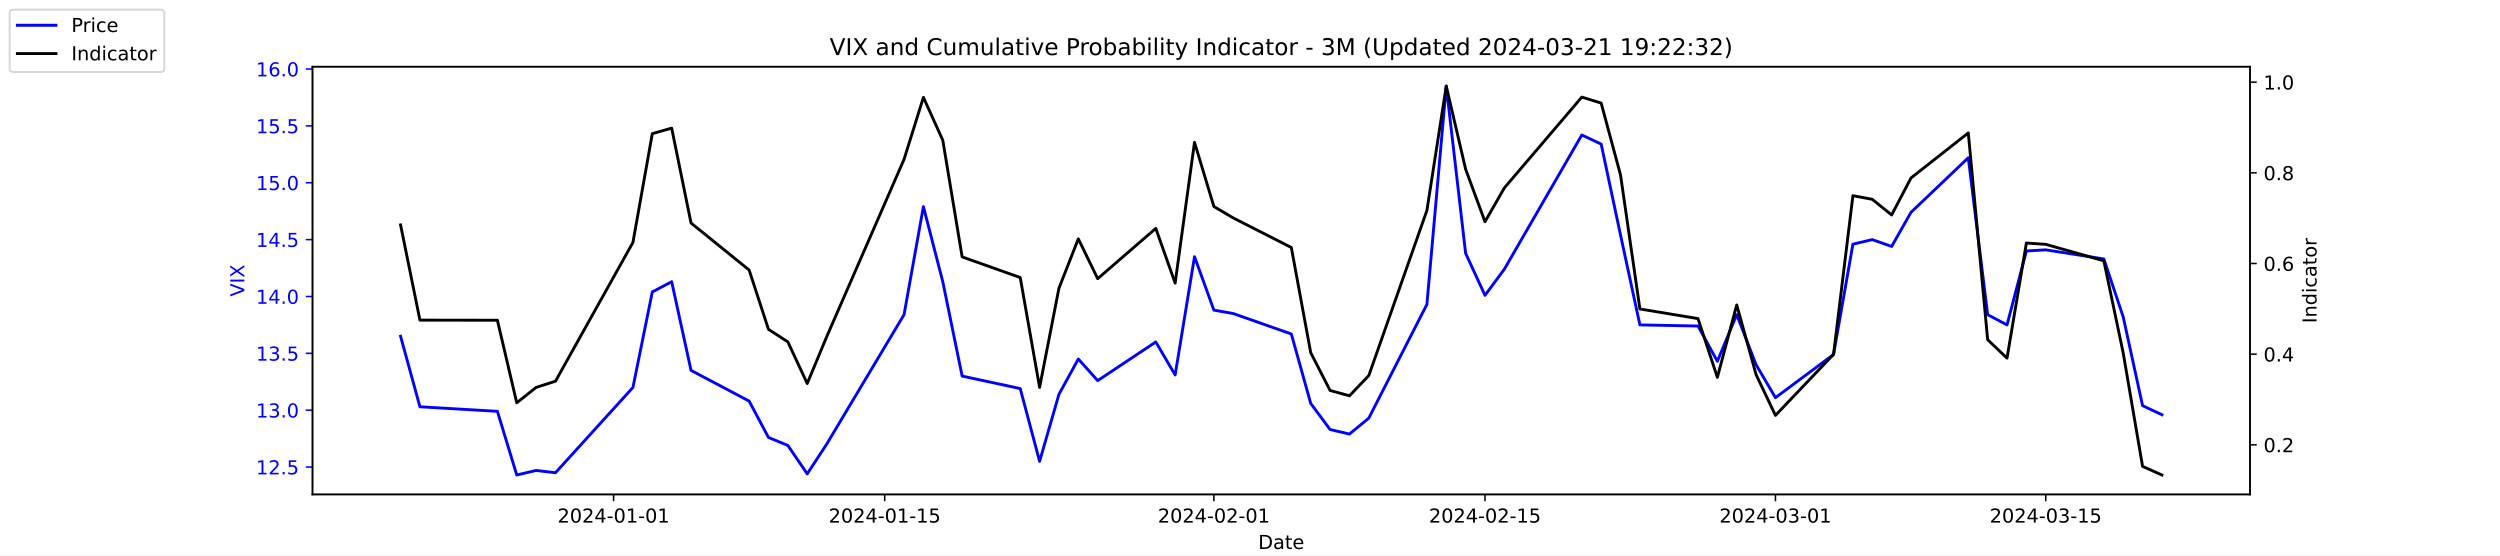
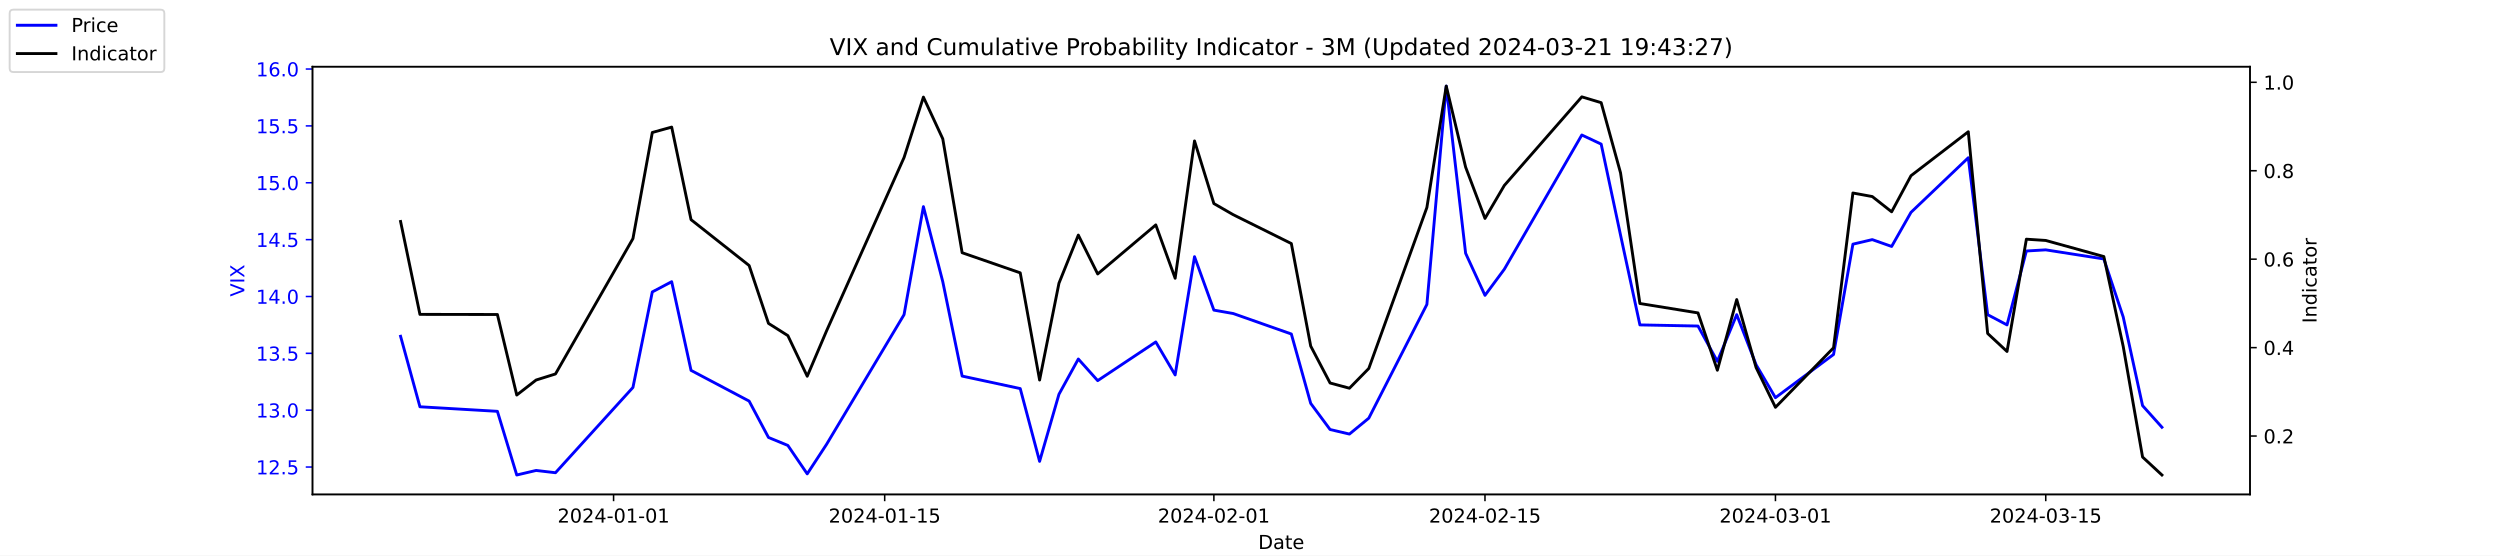
<svg xmlns="http://www.w3.org/2000/svg" xmlns:xlink="http://www.w3.org/1999/xlink" width="1296pt" height="288pt" viewBox="0 0 1296 288" version="1.1">
  <defs>
    <style type="text/css">*{stroke-linejoin: round; stroke-linecap: butt}</style>
  </defs>
  <g id="figure_1">
    <g id="patch_1">
      <path d="M 0 288  L 1296 288  L 1296 0  L 0 0  z " style="fill: #ffffff" />
    </g>
    <g id="axes_1">
      <g id="patch_2">
        <path d="M 162 256.32  L 1166.4 256.32  L 1166.4 34.56  L 162 34.56  z " style="fill: #ffffff" />
      </g>
      <g id="matplotlib.axis_1">
        <g id="xtick_1">
          <g id="line2d_1">
            <defs>
-               <path id="mfdd36ccf3c" d="M 0 0  L 0 3.5  " style="stroke: #000000; stroke-width: 0.8" />
+               <path id="m538fb8d4f9" d="M 0 0  L 0 3.5  " style="stroke: #000000; stroke-width: 0.8" />
            </defs>
            <g>
-               <use xlink:href="#mfdd36ccf3c" x="318.079" y="256.32" style="stroke: #000000; stroke-width: 0.8" />
+               <use xlink:href="#m538fb8d4f9" x="318.079" y="256.32" style="stroke: #000000; stroke-width: 0.8" />
            </g>
          </g>
          <g id="text_1">
            <g transform="translate(289.0209 270.9184) scale(0.1 -0.1)">
              <defs>
                <path id="DejaVuSans-32" d="M 1228 531  L 3431 531  L 3431 0  L 469 0  L 469 531  Q 828 903 1448 1529  Q 2069 2156 2228 2338  Q 2531 2678 2651 2914  Q 2772 3150 2772 3378  Q 2772 3750 2511 3984  Q 2250 4219 1831 4219  Q 1534 4219 1204 4116  Q 875 4013 500 3803  L 500 4441  Q 881 4594 1212 4672  Q 1544 4750 1819 4750  Q 2544 4750 2975 4387  Q 3406 4025 3406 3419  Q 3406 3131 3298 2873  Q 3191 2616 2906 2266  Q 2828 2175 2409 1742  Q 1991 1309 1228 531  z " transform="scale(0.015625)" />
                <path id="DejaVuSans-30" d="M 2034 4250  Q 1547 4250 1301 3770  Q 1056 3291 1056 2328  Q 1056 1369 1301 889  Q 1547 409 2034 409  Q 2525 409 2770 889  Q 3016 1369 3016 2328  Q 3016 3291 2770 3770  Q 2525 4250 2034 4250  z M 2034 4750  Q 2819 4750 3233 4129  Q 3647 3509 3647 2328  Q 3647 1150 3233 529  Q 2819 -91 2034 -91  Q 1250 -91 836 529  Q 422 1150 422 2328  Q 422 3509 836 4129  Q 1250 4750 2034 4750  z " transform="scale(0.015625)" />
                <path id="DejaVuSans-34" d="M 2419 4116  L 825 1625  L 2419 1625  L 2419 4116  z M 2253 4666  L 3047 4666  L 3047 1625  L 3713 1625  L 3713 1100  L 3047 1100  L 3047 0  L 2419 0  L 2419 1100  L 313 1100  L 313 1709  L 2253 4666  z " transform="scale(0.015625)" />
                <path id="DejaVuSans-2d" d="M 313 2009  L 1997 2009  L 1997 1497  L 313 1497  L 313 2009  z " transform="scale(0.015625)" />
                <path id="DejaVuSans-31" d="M 794 531  L 1825 531  L 1825 4091  L 703 3866  L 703 4441  L 1819 4666  L 2450 4666  L 2450 531  L 3481 531  L 3481 0  L 794 0  L 794 531  z " transform="scale(0.015625)" />
              </defs>
              <use xlink:href="#DejaVuSans-32" />
              <use xlink:href="#DejaVuSans-30" x="63.623" />
              <use xlink:href="#DejaVuSans-32" x="127.246" />
              <use xlink:href="#DejaVuSans-34" x="190.869" />
              <use xlink:href="#DejaVuSans-2d" x="254.492" />
              <use xlink:href="#DejaVuSans-30" x="290.576" />
              <use xlink:href="#DejaVuSans-31" x="354.199" />
              <use xlink:href="#DejaVuSans-2d" x="417.822" />
              <use xlink:href="#DejaVuSans-30" x="453.906" />
              <use xlink:href="#DejaVuSans-31" x="517.529" />
            </g>
          </g>
        </g>
        <g id="xtick_2">
          <g id="line2d_2">
            <g>
-               <use xlink:href="#mfdd36ccf3c" x="458.619" y="256.32" style="stroke: #000000; stroke-width: 0.8" />
+               <use xlink:href="#m538fb8d4f9" x="458.619" y="256.32" style="stroke: #000000; stroke-width: 0.8" />
            </g>
          </g>
          <g id="text_2">
            <g transform="translate(429.5608 270.9184) scale(0.1 -0.1)">
              <defs>
                <path id="DejaVuSans-35" d="M 691 4666  L 3169 4666  L 3169 4134  L 1269 4134  L 1269 2991  Q 1406 3038 1543 3061  Q 1681 3084 1819 3084  Q 2600 3084 3056 2656  Q 3513 2228 3513 1497  Q 3513 744 3044 326  Q 2575 -91 1722 -91  Q 1428 -91 1123 -41  Q 819 9 494 109  L 494 744  Q 775 591 1075 516  Q 1375 441 1709 441  Q 2250 441 2565 725  Q 2881 1009 2881 1497  Q 2881 1984 2565 2268  Q 2250 2553 1709 2553  Q 1456 2553 1204 2497  Q 953 2441 691 2322  L 691 4666  z " transform="scale(0.015625)" />
              </defs>
              <use xlink:href="#DejaVuSans-32" />
              <use xlink:href="#DejaVuSans-30" x="63.623" />
              <use xlink:href="#DejaVuSans-32" x="127.246" />
              <use xlink:href="#DejaVuSans-34" x="190.869" />
              <use xlink:href="#DejaVuSans-2d" x="254.492" />
              <use xlink:href="#DejaVuSans-30" x="290.576" />
              <use xlink:href="#DejaVuSans-31" x="354.199" />
              <use xlink:href="#DejaVuSans-2d" x="417.822" />
              <use xlink:href="#DejaVuSans-31" x="453.906" />
              <use xlink:href="#DejaVuSans-35" x="517.529" />
            </g>
          </g>
        </g>
        <g id="xtick_3">
          <g id="line2d_3">
            <g>
-               <use xlink:href="#mfdd36ccf3c" x="629.274" y="256.32" style="stroke: #000000; stroke-width: 0.8" />
+               <use xlink:href="#m538fb8d4f9" x="629.274" y="256.32" style="stroke: #000000; stroke-width: 0.8" />
            </g>
          </g>
          <g id="text_3">
            <g transform="translate(600.2164 270.9184) scale(0.1 -0.1)">
              <use xlink:href="#DejaVuSans-32" />
              <use xlink:href="#DejaVuSans-30" x="63.623" />
              <use xlink:href="#DejaVuSans-32" x="127.246" />
              <use xlink:href="#DejaVuSans-34" x="190.869" />
              <use xlink:href="#DejaVuSans-2d" x="254.492" />
              <use xlink:href="#DejaVuSans-30" x="290.576" />
              <use xlink:href="#DejaVuSans-32" x="354.199" />
              <use xlink:href="#DejaVuSans-2d" x="417.822" />
              <use xlink:href="#DejaVuSans-30" x="453.906" />
              <use xlink:href="#DejaVuSans-31" x="517.529" />
            </g>
          </g>
        </g>
        <g id="xtick_4">
          <g id="line2d_4">
            <g>
-               <use xlink:href="#mfdd36ccf3c" x="769.814" y="256.32" style="stroke: #000000; stroke-width: 0.8" />
+               <use xlink:href="#m538fb8d4f9" x="769.814" y="256.32" style="stroke: #000000; stroke-width: 0.8" />
            </g>
          </g>
          <g id="text_4">
            <g transform="translate(740.7562 270.9184) scale(0.1 -0.1)">
              <use xlink:href="#DejaVuSans-32" />
              <use xlink:href="#DejaVuSans-30" x="63.623" />
              <use xlink:href="#DejaVuSans-32" x="127.246" />
              <use xlink:href="#DejaVuSans-34" x="190.869" />
              <use xlink:href="#DejaVuSans-2d" x="254.492" />
              <use xlink:href="#DejaVuSans-30" x="290.576" />
              <use xlink:href="#DejaVuSans-32" x="354.199" />
              <use xlink:href="#DejaVuSans-2d" x="417.822" />
              <use xlink:href="#DejaVuSans-31" x="453.906" />
              <use xlink:href="#DejaVuSans-35" x="517.529" />
            </g>
          </g>
        </g>
        <g id="xtick_5">
          <g id="line2d_5">
            <g>
-               <use xlink:href="#mfdd36ccf3c" x="920.392" y="256.32" style="stroke: #000000; stroke-width: 0.8" />
+               <use xlink:href="#m538fb8d4f9" x="920.392" y="256.32" style="stroke: #000000; stroke-width: 0.8" />
            </g>
          </g>
          <g id="text_5">
            <g transform="translate(891.3347 270.9184) scale(0.1 -0.1)">
              <defs>
                <path id="DejaVuSans-33" d="M 2597 2516  Q 3050 2419 3304 2112  Q 3559 1806 3559 1356  Q 3559 666 3084 287  Q 2609 -91 1734 -91  Q 1441 -91 1130 -33  Q 819 25 488 141  L 488 750  Q 750 597 1062 519  Q 1375 441 1716 441  Q 2309 441 2620 675  Q 2931 909 2931 1356  Q 2931 1769 2642 2001  Q 2353 2234 1838 2234  L 1294 2234  L 1294 2753  L 1863 2753  Q 2328 2753 2575 2939  Q 2822 3125 2822 3475  Q 2822 3834 2567 4026  Q 2313 4219 1838 4219  Q 1578 4219 1281 4162  Q 984 4106 628 3988  L 628 4550  Q 988 4650 1302 4700  Q 1616 4750 1894 4750  Q 2613 4750 3031 4423  Q 3450 4097 3450 3541  Q 3450 3153 3228 2886  Q 3006 2619 2597 2516  z " transform="scale(0.015625)" />
              </defs>
              <use xlink:href="#DejaVuSans-32" />
              <use xlink:href="#DejaVuSans-30" x="63.623" />
              <use xlink:href="#DejaVuSans-32" x="127.246" />
              <use xlink:href="#DejaVuSans-34" x="190.869" />
              <use xlink:href="#DejaVuSans-2d" x="254.492" />
              <use xlink:href="#DejaVuSans-30" x="290.576" />
              <use xlink:href="#DejaVuSans-33" x="354.199" />
              <use xlink:href="#DejaVuSans-2d" x="417.822" />
              <use xlink:href="#DejaVuSans-30" x="453.906" />
              <use xlink:href="#DejaVuSans-31" x="517.529" />
            </g>
          </g>
        </g>
        <g id="xtick_6">
          <g id="line2d_6">
            <g>
-               <use xlink:href="#mfdd36ccf3c" x="1060.514" y="256.32" style="stroke: #000000; stroke-width: 0.8" />
+               <use xlink:href="#m538fb8d4f9" x="1060.514" y="256.32" style="stroke: #000000; stroke-width: 0.8" />
            </g>
          </g>
          <g id="text_6">
            <g transform="translate(1031.456 270.9184) scale(0.1 -0.1)">
              <use xlink:href="#DejaVuSans-32" />
              <use xlink:href="#DejaVuSans-30" x="63.623" />
              <use xlink:href="#DejaVuSans-32" x="127.246" />
              <use xlink:href="#DejaVuSans-34" x="190.869" />
              <use xlink:href="#DejaVuSans-2d" x="254.492" />
              <use xlink:href="#DejaVuSans-30" x="290.576" />
              <use xlink:href="#DejaVuSans-33" x="354.199" />
              <use xlink:href="#DejaVuSans-2d" x="417.822" />
              <use xlink:href="#DejaVuSans-31" x="453.906" />
              <use xlink:href="#DejaVuSans-35" x="517.529" />
            </g>
          </g>
        </g>
        <g id="text_7">
          <g transform="translate(652.2492 284.5966) scale(0.1 -0.1)">
            <defs>
              <path id="DejaVuSans-44" d="M 1259 4147  L 1259 519  L 2022 519  Q 2988 519 3436 956  Q 3884 1394 3884 2338  Q 3884 3275 3436 3711  Q 2988 4147 2022 4147  L 1259 4147  z M 628 4666  L 1925 4666  Q 3281 4666 3915 4102  Q 4550 3538 4550 2338  Q 4550 1131 3912 565  Q 3275 0 1925 0  L 628 0  L 628 4666  z " transform="scale(0.015625)" />
              <path id="DejaVuSans-61" d="M 2194 1759  Q 1497 1759 1228 1600  Q 959 1441 959 1056  Q 959 750 1161 570  Q 1363 391 1709 391  Q 2188 391 2477 730  Q 2766 1069 2766 1631  L 2766 1759  L 2194 1759  z M 3341 1997  L 3341 0  L 2766 0  L 2766 531  Q 2569 213 2275 61  Q 1981 -91 1556 -91  Q 1019 -91 701 211  Q 384 513 384 1019  Q 384 1609 779 1909  Q 1175 2209 1959 2209  L 2766 2209  L 2766 2266  Q 2766 2663 2505 2880  Q 2244 3097 1772 3097  Q 1472 3097 1187 3025  Q 903 2953 641 2809  L 641 3341  Q 956 3463 1253 3523  Q 1550 3584 1831 3584  Q 2591 3584 2966 3190  Q 3341 2797 3341 1997  z " transform="scale(0.015625)" />
              <path id="DejaVuSans-74" d="M 1172 4494  L 1172 3500  L 2356 3500  L 2356 3053  L 1172 3053  L 1172 1153  Q 1172 725 1289 603  Q 1406 481 1766 481  L 2356 481  L 2356 0  L 1766 0  Q 1100 0 847 248  Q 594 497 594 1153  L 594 3053  L 172 3053  L 172 3500  L 594 3500  L 594 4494  L 1172 4494  z " transform="scale(0.015625)" />
              <path id="DejaVuSans-65" d="M 3597 1894  L 3597 1613  L 953 1613  Q 991 1019 1311 708  Q 1631 397 2203 397  Q 2534 397 2845 478  Q 3156 559 3463 722  L 3463 178  Q 3153 47 2828 -22  Q 2503 -91 2169 -91  Q 1331 -91 842 396  Q 353 884 353 1716  Q 353 2575 817 3079  Q 1281 3584 2069 3584  Q 2775 3584 3186 3129  Q 3597 2675 3597 1894  z M 3022 2063  Q 3016 2534 2758 2815  Q 2500 3097 2075 3097  Q 1594 3097 1305 2825  Q 1016 2553 972 2059  L 3022 2063  z " transform="scale(0.015625)" />
            </defs>
            <use xlink:href="#DejaVuSans-44" />
            <use xlink:href="#DejaVuSans-61" x="77.002" />
            <use xlink:href="#DejaVuSans-74" x="138.281" />
            <use xlink:href="#DejaVuSans-65" x="177.49" />
          </g>
        </g>
      </g>
      <g id="matplotlib.axis_2">
        <g id="ytick_1">
          <g id="line2d_7">
            <defs>
-               <path id="md6a8ee369c" d="M 0 0  L -3.5 0  " style="stroke: #0000ff; stroke-width: 0.8" />
+               <path id="mf6752bc1da" d="M 0 0  L -3.5 0  " style="stroke: #0000ff; stroke-width: 0.8" />
            </defs>
            <g>
-               <use xlink:href="#md6a8ee369c" x="162" y="242.114" style="fill: #0000ff; stroke: #0000ff; stroke-width: 0.8" />
+               <use xlink:href="#mf6752bc1da" x="162" y="242.114" style="fill: #0000ff; stroke: #0000ff; stroke-width: 0.8" />
            </g>
          </g>
          <g id="text_8">
            <g style="fill: #0000ff" transform="translate(132.7344 245.9129) scale(0.1 -0.1)">
              <defs>
                <path id="DejaVuSans-2e" d="M 684 794  L 1344 794  L 1344 0  L 684 0  L 684 794  z " transform="scale(0.015625)" />
              </defs>
              <use xlink:href="#DejaVuSans-31" />
              <use xlink:href="#DejaVuSans-32" x="63.623" />
              <use xlink:href="#DejaVuSans-2e" x="127.246" />
              <use xlink:href="#DejaVuSans-35" x="159.033" />
            </g>
          </g>
        </g>
        <g id="ytick_2">
          <g id="line2d_8">
            <g>
-               <use xlink:href="#md6a8ee369c" x="162" y="212.64" style="fill: #0000ff; stroke: #0000ff; stroke-width: 0.8" />
+               <use xlink:href="#mf6752bc1da" x="162" y="212.64" style="fill: #0000ff; stroke: #0000ff; stroke-width: 0.8" />
            </g>
          </g>
          <g id="text_9">
            <g style="fill: #0000ff" transform="translate(132.7344 216.4392) scale(0.1 -0.1)">
              <use xlink:href="#DejaVuSans-31" />
              <use xlink:href="#DejaVuSans-33" x="63.623" />
              <use xlink:href="#DejaVuSans-2e" x="127.246" />
              <use xlink:href="#DejaVuSans-30" x="159.033" />
            </g>
          </g>
        </g>
        <g id="ytick_3">
          <g id="line2d_9">
            <g>
-               <use xlink:href="#md6a8ee369c" x="162" y="183.166" style="fill: #0000ff; stroke: #0000ff; stroke-width: 0.8" />
+               <use xlink:href="#mf6752bc1da" x="162" y="183.166" style="fill: #0000ff; stroke: #0000ff; stroke-width: 0.8" />
            </g>
          </g>
          <g id="text_10">
            <g style="fill: #0000ff" transform="translate(132.7344 186.9656) scale(0.1 -0.1)">
              <use xlink:href="#DejaVuSans-31" />
              <use xlink:href="#DejaVuSans-33" x="63.623" />
              <use xlink:href="#DejaVuSans-2e" x="127.246" />
              <use xlink:href="#DejaVuSans-35" x="159.033" />
            </g>
          </g>
        </g>
        <g id="ytick_4">
          <g id="line2d_10">
            <g>
-               <use xlink:href="#md6a8ee369c" x="162" y="153.693" style="fill: #0000ff; stroke: #0000ff; stroke-width: 0.8" />
+               <use xlink:href="#mf6752bc1da" x="162" y="153.693" style="fill: #0000ff; stroke: #0000ff; stroke-width: 0.8" />
            </g>
          </g>
          <g id="text_11">
            <g style="fill: #0000ff" transform="translate(132.7344 157.4919) scale(0.1 -0.1)">
              <use xlink:href="#DejaVuSans-31" />
              <use xlink:href="#DejaVuSans-34" x="63.623" />
              <use xlink:href="#DejaVuSans-2e" x="127.246" />
              <use xlink:href="#DejaVuSans-30" x="159.033" />
            </g>
          </g>
        </g>
        <g id="ytick_5">
          <g id="line2d_11">
            <g>
-               <use xlink:href="#md6a8ee369c" x="162" y="124.219" style="fill: #0000ff; stroke: #0000ff; stroke-width: 0.8" />
+               <use xlink:href="#mf6752bc1da" x="162" y="124.219" style="fill: #0000ff; stroke: #0000ff; stroke-width: 0.8" />
            </g>
          </g>
          <g id="text_12">
            <g style="fill: #0000ff" transform="translate(132.7344 128.0182) scale(0.1 -0.1)">
              <use xlink:href="#DejaVuSans-31" />
              <use xlink:href="#DejaVuSans-34" x="63.623" />
              <use xlink:href="#DejaVuSans-2e" x="127.246" />
              <use xlink:href="#DejaVuSans-35" x="159.033" />
            </g>
          </g>
        </g>
        <g id="ytick_6">
          <g id="line2d_12">
            <g>
-               <use xlink:href="#md6a8ee369c" x="162" y="94.745" style="fill: #0000ff; stroke: #0000ff; stroke-width: 0.8" />
+               <use xlink:href="#mf6752bc1da" x="162" y="94.745" style="fill: #0000ff; stroke: #0000ff; stroke-width: 0.8" />
            </g>
          </g>
          <g id="text_13">
            <g style="fill: #0000ff" transform="translate(132.7344 98.5445) scale(0.1 -0.1)">
              <use xlink:href="#DejaVuSans-31" />
              <use xlink:href="#DejaVuSans-35" x="63.623" />
              <use xlink:href="#DejaVuSans-2e" x="127.246" />
              <use xlink:href="#DejaVuSans-30" x="159.033" />
            </g>
          </g>
        </g>
        <g id="ytick_7">
          <g id="line2d_13">
            <g>
-               <use xlink:href="#md6a8ee369c" x="162" y="65.272" style="fill: #0000ff; stroke: #0000ff; stroke-width: 0.8" />
+               <use xlink:href="#mf6752bc1da" x="162" y="65.272" style="fill: #0000ff; stroke: #0000ff; stroke-width: 0.8" />
            </g>
          </g>
          <g id="text_14">
            <g style="fill: #0000ff" transform="translate(132.7344 69.07082) scale(0.1 -0.1)">
              <use xlink:href="#DejaVuSans-31" />
              <use xlink:href="#DejaVuSans-35" x="63.623" />
              <use xlink:href="#DejaVuSans-2e" x="127.246" />
              <use xlink:href="#DejaVuSans-35" x="159.033" />
            </g>
          </g>
        </g>
        <g id="ytick_8">
          <g id="line2d_14">
            <g>
-               <use xlink:href="#md6a8ee369c" x="162" y="35.798" style="fill: #0000ff; stroke: #0000ff; stroke-width: 0.8" />
+               <use xlink:href="#mf6752bc1da" x="162" y="35.798" style="fill: #0000ff; stroke: #0000ff; stroke-width: 0.8" />
            </g>
          </g>
          <g id="text_15">
            <g style="fill: #0000ff" transform="translate(132.7344 39.59714) scale(0.1 -0.1)">
              <defs>
                <path id="DejaVuSans-36" d="M 2113 2584  Q 1688 2584 1439 2293  Q 1191 2003 1191 1497  Q 1191 994 1439 701  Q 1688 409 2113 409  Q 2538 409 2786 701  Q 3034 994 3034 1497  Q 3034 2003 2786 2293  Q 2538 2584 2113 2584  z M 3366 4563  L 3366 3988  Q 3128 4100 2886 4159  Q 2644 4219 2406 4219  Q 1781 4219 1451 3797  Q 1122 3375 1075 2522  Q 1259 2794 1537 2939  Q 1816 3084 2150 3084  Q 2853 3084 3261 2657  Q 3669 2231 3669 1497  Q 3669 778 3244 343  Q 2819 -91 2113 -91  Q 1303 -91 875 529  Q 447 1150 447 2328  Q 447 3434 972 4092  Q 1497 4750 2381 4750  Q 2619 4750 2861 4703  Q 3103 4656 3366 4563  z " transform="scale(0.015625)" />
              </defs>
              <use xlink:href="#DejaVuSans-31" />
              <use xlink:href="#DejaVuSans-36" x="63.623" />
              <use xlink:href="#DejaVuSans-2e" x="127.246" />
              <use xlink:href="#DejaVuSans-30" x="159.033" />
            </g>
          </g>
        </g>
        <g id="text_16">
          <g style="fill: #0000ff" transform="translate(126.6547 153.7603) rotate(-90) scale(0.1 -0.1)">
            <defs>
              <path id="DejaVuSans-56" d="M 1831 0  L 50 4666  L 709 4666  L 2188 738  L 3669 4666  L 4325 4666  L 2547 0  L 1831 0  z " transform="scale(0.015625)" />
              <path id="DejaVuSans-49" d="M 628 4666  L 1259 4666  L 1259 0  L 628 0  L 628 4666  z " transform="scale(0.015625)" />
              <path id="DejaVuSans-58" d="M 403 4666  L 1081 4666  L 2241 2931  L 3406 4666  L 4084 4666  L 2584 2425  L 4184 0  L 3506 0  L 2194 1984  L 872 0  L 191 0  L 1856 2491  L 403 4666  z " transform="scale(0.015625)" />
            </defs>
            <use xlink:href="#DejaVuSans-56" />
            <use xlink:href="#DejaVuSans-49" x="68.408" />
            <use xlink:href="#DejaVuSans-58" x="97.9" />
          </g>
        </g>
      </g>
      <g id="line2d_15">
-         <path d="M 207.655 174.324  L 217.693 210.872  L 257.847 213.23  L 267.886 246.24  L 277.924 243.882  L 287.963 245.061  L 328.117 200.851  L 338.156 151.335  L 348.194 146.029  L 358.233 192.008  L 388.349 207.924  L 398.387 226.787  L 408.426 230.914  L 418.464 245.651  L 428.503 230.324  L 468.657 163.124  L 478.696 107.124  L 488.734 146.029  L 498.773 194.956  L 528.889 201.44  L 538.927 239.166  L 548.966 204.387  L 559.004 186.114  L 569.043 197.314  L 599.158 177.272  L 609.197 194.366  L 619.236 133.061  L 629.274 160.766  L 639.313 162.535  L 669.428 173.145  L 679.467 209.103  L 689.506 222.661  L 699.544 225.019  L 709.583 216.766  L 739.698 157.819  L 749.737 44.64  L 759.775 131.293  L 769.814 153.103  L 779.853 139.545  L 820.007 69.987  L 830.045 74.703  L 840.084 121.861  L 850.123 168.429  L 880.238 169.019  L 890.277 187.293  L 900.315 163.124  L 910.354 189.061  L 920.392 206.156  L 950.508 183.756  L 960.547 126.577  L 970.585 124.219  L 980.624 127.756  L 990.662 110.072  L 1020.36 81.777  L 1030.398 163.124  L 1040.437 168.429  L 1050.476 130.114  L 1060.514 129.524  L 1090.63 134.24  L 1100.668 164.303  L 1110.707 210.282  L 1120.745 214.998  " clip-path="url(#p8ec48233df)" style="fill: none; stroke: #0000ff; stroke-width: 1.5; stroke-linecap: square" />
+         <path d="M 207.655 174.324  L 217.693 210.872  L 257.847 213.23  L 267.886 246.24  L 277.924 243.882  L 287.963 245.061  L 328.117 200.851  L 338.156 151.335  L 348.194 146.029  L 358.233 192.008  L 388.349 207.924  L 398.387 226.787  L 408.426 230.914  L 418.464 245.651  L 428.503 230.324  L 468.657 163.124  L 478.696 107.124  L 488.734 146.029  L 498.773 194.956  L 528.889 201.44  L 538.927 239.166  L 548.966 204.387  L 559.004 186.114  L 569.043 197.314  L 599.158 177.272  L 609.197 194.366  L 619.236 133.061  L 629.274 160.766  L 639.313 162.535  L 669.428 173.145  L 679.467 209.103  L 689.506 222.661  L 699.544 225.019  L 709.583 216.766  L 739.698 157.819  L 749.737 44.64  L 759.775 131.293  L 769.814 153.103  L 779.853 139.545  L 820.007 69.987  L 830.045 74.703  L 840.084 121.861  L 850.123 168.429  L 880.238 169.019  L 890.277 187.293  L 900.315 163.124  L 910.354 189.061  L 920.392 206.156  L 950.508 183.756  L 960.547 126.577  L 970.585 124.219  L 980.624 127.756  L 990.662 110.072  L 1020.36 81.777  L 1030.398 163.124  L 1040.437 168.429  L 1050.476 130.114  L 1060.514 129.524  L 1090.63 134.24  L 1100.668 164.303  L 1110.707 210.282  L 1120.745 221.482  " clip-path="url(#pdc7bd48244)" style="fill: none; stroke: #0000ff; stroke-width: 1.5; stroke-linecap: square" />
      </g>
      <g id="patch_3">
        <path d="M 162 256.32  L 162 34.56  " style="fill: none; stroke: #000000; stroke-width: 0.8; stroke-linejoin: miter; stroke-linecap: square" />
      </g>
      <g id="patch_4">
        <path d="M 1166.4 256.32  L 1166.4 34.56  " style="fill: none; stroke: #000000; stroke-width: 0.8; stroke-linejoin: miter; stroke-linecap: square" />
      </g>
      <g id="patch_5">
        <path d="M 162 256.32  L 1166.4 256.32  " style="fill: none; stroke: #000000; stroke-width: 0.8; stroke-linejoin: miter; stroke-linecap: square" />
      </g>
      <g id="patch_6">
        <path d="M 162 34.56  L 1166.4 34.56  " style="fill: none; stroke: #000000; stroke-width: 0.8; stroke-linejoin: miter; stroke-linecap: square" />
      </g>
    </g>
    <g id="axes_2">
      <g id="matplotlib.axis_3">
        <g id="ytick_9">
          <g id="line2d_16">
            <defs>
-               <path id="m80d6024bec" d="M 0 0  L 3.5 0  " style="stroke: #000000; stroke-width: 0.8" />
+               <path id="m16881f0ec9" d="M 0 0  L 3.5 0  " style="stroke: #000000; stroke-width: 0.8" />
            </defs>
            <g>
-               <use xlink:href="#m80d6024bec" x="1166.4" y="230.612" style="stroke: #000000; stroke-width: 0.8" />
+               <use xlink:href="#m16881f0ec9" x="1166.4" y="226.05" style="stroke: #000000; stroke-width: 0.8" />
            </g>
          </g>
          <g id="text_17">
-             <g transform="translate(1173.4 234.4112) scale(0.1 -0.1)">
+             <g transform="translate(1173.4 229.8496) scale(0.1 -0.1)">
              <use xlink:href="#DejaVuSans-30" />
              <use xlink:href="#DejaVuSans-2e" x="63.623" />
              <use xlink:href="#DejaVuSans-32" x="95.41" />
            </g>
          </g>
        </g>
        <g id="ytick_10">
          <g id="line2d_17">
            <g>
-               <use xlink:href="#m80d6024bec" x="1166.4" y="183.611" style="stroke: #000000; stroke-width: 0.8" />
+               <use xlink:href="#m16881f0ec9" x="1166.4" y="180.202" style="stroke: #000000; stroke-width: 0.8" />
            </g>
          </g>
          <g id="text_18">
-             <g transform="translate(1173.4 187.41) scale(0.1 -0.1)">
+             <g transform="translate(1173.4 184.0013) scale(0.1 -0.1)">
              <use xlink:href="#DejaVuSans-30" />
              <use xlink:href="#DejaVuSans-2e" x="63.623" />
              <use xlink:href="#DejaVuSans-34" x="95.41" />
            </g>
          </g>
        </g>
        <g id="ytick_11">
          <g id="line2d_18">
            <g>
-               <use xlink:href="#m80d6024bec" x="1166.4" y="136.61" style="stroke: #000000; stroke-width: 0.8" />
+               <use xlink:href="#m16881f0ec9" x="1166.4" y="134.354" style="stroke: #000000; stroke-width: 0.8" />
            </g>
          </g>
          <g id="text_19">
-             <g transform="translate(1173.4 140.4089) scale(0.1 -0.1)">
+             <g transform="translate(1173.4 138.1531) scale(0.1 -0.1)">
              <use xlink:href="#DejaVuSans-30" />
              <use xlink:href="#DejaVuSans-2e" x="63.623" />
              <use xlink:href="#DejaVuSans-36" x="95.41" />
            </g>
          </g>
        </g>
        <g id="ytick_12">
          <g id="line2d_19">
            <g>
-               <use xlink:href="#m80d6024bec" x="1166.4" y="89.609" style="stroke: #000000; stroke-width: 0.8" />
+               <use xlink:href="#m16881f0ec9" x="1166.4" y="88.506" style="stroke: #000000; stroke-width: 0.8" />
            </g>
          </g>
          <g id="text_20">
-             <g transform="translate(1173.4 93.40777) scale(0.1 -0.1)">
+             <g transform="translate(1173.4 92.30477) scale(0.1 -0.1)">
              <defs>
                <path id="DejaVuSans-38" d="M 2034 2216  Q 1584 2216 1326 1975  Q 1069 1734 1069 1313  Q 1069 891 1326 650  Q 1584 409 2034 409  Q 2484 409 2743 651  Q 3003 894 3003 1313  Q 3003 1734 2745 1975  Q 2488 2216 2034 2216  z M 1403 2484  Q 997 2584 770 2862  Q 544 3141 544 3541  Q 544 4100 942 4425  Q 1341 4750 2034 4750  Q 2731 4750 3128 4425  Q 3525 4100 3525 3541  Q 3525 3141 3298 2862  Q 3072 2584 2669 2484  Q 3125 2378 3379 2068  Q 3634 1759 3634 1313  Q 3634 634 3220 271  Q 2806 -91 2034 -91  Q 1263 -91 848 271  Q 434 634 434 1313  Q 434 1759 690 2068  Q 947 2378 1403 2484  z M 1172 3481  Q 1172 3119 1398 2916  Q 1625 2713 2034 2713  Q 2441 2713 2670 2916  Q 2900 3119 2900 3481  Q 2900 3844 2670 4047  Q 2441 4250 2034 4250  Q 1625 4250 1398 4047  Q 1172 3844 1172 3481  z " transform="scale(0.015625)" />
              </defs>
              <use xlink:href="#DejaVuSans-30" />
              <use xlink:href="#DejaVuSans-2e" x="63.623" />
              <use xlink:href="#DejaVuSans-38" x="95.41" />
            </g>
          </g>
        </g>
        <g id="ytick_13">
          <g id="line2d_20">
            <g>
-               <use xlink:href="#m80d6024bec" x="1166.4" y="42.607" style="stroke: #000000; stroke-width: 0.8" />
+               <use xlink:href="#m16881f0ec9" x="1166.4" y="42.657" style="stroke: #000000; stroke-width: 0.8" />
            </g>
          </g>
          <g id="text_21">
-             <g transform="translate(1173.4 46.40664) scale(0.1 -0.1)">
+             <g transform="translate(1173.4 46.45649) scale(0.1 -0.1)">
              <use xlink:href="#DejaVuSans-31" />
              <use xlink:href="#DejaVuSans-2e" x="63.623" />
              <use xlink:href="#DejaVuSans-30" x="95.41" />
            </g>
          </g>
        </g>
        <g id="text_22">
          <g transform="translate(1200.902 167.5353) rotate(-90) scale(0.1 -0.1)">
            <defs>
              <path id="DejaVuSans-6e" d="M 3513 2113  L 3513 0  L 2938 0  L 2938 2094  Q 2938 2591 2744 2837  Q 2550 3084 2163 3084  Q 1697 3084 1428 2787  Q 1159 2491 1159 1978  L 1159 0  L 581 0  L 581 3500  L 1159 3500  L 1159 2956  Q 1366 3272 1645 3428  Q 1925 3584 2291 3584  Q 2894 3584 3203 3211  Q 3513 2838 3513 2113  z " transform="scale(0.015625)" />
              <path id="DejaVuSans-64" d="M 2906 2969  L 2906 4863  L 3481 4863  L 3481 0  L 2906 0  L 2906 525  Q 2725 213 2448 61  Q 2172 -91 1784 -91  Q 1150 -91 751 415  Q 353 922 353 1747  Q 353 2572 751 3078  Q 1150 3584 1784 3584  Q 2172 3584 2448 3432  Q 2725 3281 2906 2969  z M 947 1747  Q 947 1113 1208 752  Q 1469 391 1925 391  Q 2381 391 2643 752  Q 2906 1113 2906 1747  Q 2906 2381 2643 2742  Q 2381 3103 1925 3103  Q 1469 3103 1208 2742  Q 947 2381 947 1747  z " transform="scale(0.015625)" />
              <path id="DejaVuSans-69" d="M 603 3500  L 1178 3500  L 1178 0  L 603 0  L 603 3500  z M 603 4863  L 1178 4863  L 1178 4134  L 603 4134  L 603 4863  z " transform="scale(0.015625)" />
              <path id="DejaVuSans-63" d="M 3122 3366  L 3122 2828  Q 2878 2963 2633 3030  Q 2388 3097 2138 3097  Q 1578 3097 1268 2742  Q 959 2388 959 1747  Q 959 1106 1268 751  Q 1578 397 2138 397  Q 2388 397 2633 464  Q 2878 531 3122 666  L 3122 134  Q 2881 22 2623 -34  Q 2366 -91 2075 -91  Q 1284 -91 818 406  Q 353 903 353 1747  Q 353 2603 823 3093  Q 1294 3584 2113 3584  Q 2378 3584 2631 3529  Q 2884 3475 3122 3366  z " transform="scale(0.015625)" />
              <path id="DejaVuSans-6f" d="M 1959 3097  Q 1497 3097 1228 2736  Q 959 2375 959 1747  Q 959 1119 1226 758  Q 1494 397 1959 397  Q 2419 397 2687 759  Q 2956 1122 2956 1747  Q 2956 2369 2687 2733  Q 2419 3097 1959 3097  z M 1959 3584  Q 2709 3584 3137 3096  Q 3566 2609 3566 1747  Q 3566 888 3137 398  Q 2709 -91 1959 -91  Q 1206 -91 779 398  Q 353 888 353 1747  Q 353 2609 779 3096  Q 1206 3584 1959 3584  z " transform="scale(0.015625)" />
              <path id="DejaVuSans-72" d="M 2631 2963  Q 2534 3019 2420 3045  Q 2306 3072 2169 3072  Q 1681 3072 1420 2755  Q 1159 2438 1159 1844  L 1159 0  L 581 0  L 581 3500  L 1159 3500  L 1159 2956  Q 1341 3275 1631 3429  Q 1922 3584 2338 3584  Q 2397 3584 2469 3576  Q 2541 3569 2628 3553  L 2631 2963  z " transform="scale(0.015625)" />
            </defs>
            <use xlink:href="#DejaVuSans-49" />
            <use xlink:href="#DejaVuSans-6e" x="29.492" />
            <use xlink:href="#DejaVuSans-64" x="92.871" />
            <use xlink:href="#DejaVuSans-69" x="156.348" />
            <use xlink:href="#DejaVuSans-63" x="184.131" />
            <use xlink:href="#DejaVuSans-61" x="239.111" />
            <use xlink:href="#DejaVuSans-74" x="300.391" />
            <use xlink:href="#DejaVuSans-6f" x="339.6" />
            <use xlink:href="#DejaVuSans-72" x="400.781" />
          </g>
        </g>
      </g>
      <g id="line2d_21">
-         <path d="M 207.655 116.584  L 217.693 165.951  L 257.847 166.013  L 267.886 208.812  L 277.924 200.833  L 287.963 197.614  L 328.117 125.672  L 338.156 69.286  L 348.194 66.421  L 358.233 115.613  L 388.349 139.985  L 398.387 170.743  L 408.426 177.233  L 418.464 198.818  L 428.503 174.677  L 468.657 82.608  L 478.696 50.486  L 488.734 72.667  L 498.773 133.178  L 528.889 143.879  L 538.927 200.833  L 548.966 149.383  L 559.004 123.816  L 569.043 144.464  L 599.158 118.401  L 609.197 146.749  L 619.236 73.778  L 629.274 107.058  L 639.313 112.978  L 669.428 128.307  L 679.467 182.795  L 689.506 202.409  L 699.544 205.188  L 709.583 194.694  L 739.698 109.137  L 749.737 44.64  L 759.775 87.699  L 769.814 114.948  L 779.853 97.412  L 820.007 50.347  L 830.045 53.439  L 840.084 90.732  L 850.123 160.173  L 880.238 165.171  L 890.277 195.624  L 900.315 158.08  L 910.354 194.199  L 920.392 215.336  L 950.508 183.7  L 960.547 101.445  L 970.585 103.329  L 980.624 111.435  L 990.662 92.259  L 1020.36 68.896  L 1030.398 176.095  L 1040.437 185.661  L 1050.476 125.993  L 1060.514 126.664  L 1090.63 135.22  L 1100.668 182.974  L 1110.707 241.769  L 1120.745 246.24  " clip-path="url(#p8ec48233df)" style="fill: none; stroke: #000000; stroke-width: 1.5; stroke-linecap: square" />
+         <path d="M 207.655 114.819  L 217.693 162.975  L 257.847 163.036  L 267.886 204.785  L 277.924 197.002  L 287.963 193.862  L 328.117 123.684  L 338.156 68.681  L 348.194 65.887  L 358.233 113.872  L 388.349 137.647  L 398.387 167.65  L 408.426 173.981  L 418.464 195.037  L 428.503 171.487  L 468.657 81.677  L 478.696 50.343  L 488.734 71.979  L 498.773 131.006  L 528.889 141.445  L 538.927 197.002  L 548.966 146.814  L 559.004 121.874  L 569.043 142.016  L 599.158 116.592  L 609.197 144.244  L 619.236 73.063  L 629.274 105.527  L 639.313 111.302  L 669.428 126.255  L 679.467 179.407  L 689.506 198.539  L 699.544 201.25  L 709.583 191.013  L 739.698 107.555  L 749.737 44.64  L 759.775 86.643  L 769.814 113.223  L 779.853 96.118  L 820.007 50.207  L 830.045 53.223  L 840.084 89.602  L 850.123 157.339  L 880.238 162.214  L 890.277 191.921  L 900.315 155.297  L 910.354 190.53  L 920.392 211.149  L 950.508 180.289  L 960.547 100.052  L 970.585 101.89  L 980.624 109.797  L 990.662 91.091  L 1020.36 68.301  L 1030.398 172.871  L 1040.437 182.202  L 1050.476 123.997  L 1060.514 124.652  L 1090.63 132.999  L 1100.668 179.581  L 1110.707 236.934  L 1120.745 246.24  " clip-path="url(#pdc7bd48244)" style="fill: none; stroke: #000000; stroke-width: 1.5; stroke-linecap: square" />
      </g>
      <g id="patch_7">
        <path d="M 162 256.32  L 162 34.56  " style="fill: none; stroke: #000000; stroke-width: 0.8; stroke-linejoin: miter; stroke-linecap: square" />
      </g>
      <g id="patch_8">
        <path d="M 1166.4 256.32  L 1166.4 34.56  " style="fill: none; stroke: #000000; stroke-width: 0.8; stroke-linejoin: miter; stroke-linecap: square" />
      </g>
      <g id="patch_9">
        <path d="M 162 256.32  L 1166.4 256.32  " style="fill: none; stroke: #000000; stroke-width: 0.8; stroke-linejoin: miter; stroke-linecap: square" />
      </g>
      <g id="patch_10">
        <path d="M 162 34.56  L 1166.4 34.56  " style="fill: none; stroke: #000000; stroke-width: 0.8; stroke-linejoin: miter; stroke-linecap: square" />
      </g>
      <g id="text_23">
        <g transform="translate(430.0941 28.56) scale(0.12 -0.12)">
          <defs>
            <path id="DejaVuSans-20" transform="scale(0.015625)" />
            <path id="DejaVuSans-43" d="M 4122 4306  L 4122 3641  Q 3803 3938 3442 4084  Q 3081 4231 2675 4231  Q 1875 4231 1450 3742  Q 1025 3253 1025 2328  Q 1025 1406 1450 917  Q 1875 428 2675 428  Q 3081 428 3442 575  Q 3803 722 4122 1019  L 4122 359  Q 3791 134 3420 21  Q 3050 -91 2638 -91  Q 1578 -91 968 557  Q 359 1206 359 2328  Q 359 3453 968 4101  Q 1578 4750 2638 4750  Q 3056 4750 3426 4639  Q 3797 4528 4122 4306  z " transform="scale(0.015625)" />
            <path id="DejaVuSans-75" d="M 544 1381  L 544 3500  L 1119 3500  L 1119 1403  Q 1119 906 1312 657  Q 1506 409 1894 409  Q 2359 409 2629 706  Q 2900 1003 2900 1516  L 2900 3500  L 3475 3500  L 3475 0  L 2900 0  L 2900 538  Q 2691 219 2414 64  Q 2138 -91 1772 -91  Q 1169 -91 856 284  Q 544 659 544 1381  z M 1991 3584  L 1991 3584  z " transform="scale(0.015625)" />
            <path id="DejaVuSans-6d" d="M 3328 2828  Q 3544 3216 3844 3400  Q 4144 3584 4550 3584  Q 5097 3584 5394 3201  Q 5691 2819 5691 2113  L 5691 0  L 5113 0  L 5113 2094  Q 5113 2597 4934 2840  Q 4756 3084 4391 3084  Q 3944 3084 3684 2787  Q 3425 2491 3425 1978  L 3425 0  L 2847 0  L 2847 2094  Q 2847 2600 2669 2842  Q 2491 3084 2119 3084  Q 1678 3084 1418 2786  Q 1159 2488 1159 1978  L 1159 0  L 581 0  L 581 3500  L 1159 3500  L 1159 2956  Q 1356 3278 1631 3431  Q 1906 3584 2284 3584  Q 2666 3584 2933 3390  Q 3200 3197 3328 2828  z " transform="scale(0.015625)" />
            <path id="DejaVuSans-6c" d="M 603 4863  L 1178 4863  L 1178 0  L 603 0  L 603 4863  z " transform="scale(0.015625)" />
            <path id="DejaVuSans-76" d="M 191 3500  L 800 3500  L 1894 563  L 2988 3500  L 3597 3500  L 2284 0  L 1503 0  L 191 3500  z " transform="scale(0.015625)" />
            <path id="DejaVuSans-50" d="M 1259 4147  L 1259 2394  L 2053 2394  Q 2494 2394 2734 2622  Q 2975 2850 2975 3272  Q 2975 3691 2734 3919  Q 2494 4147 2053 4147  L 1259 4147  z M 628 4666  L 2053 4666  Q 2838 4666 3239 4311  Q 3641 3956 3641 3272  Q 3641 2581 3239 2228  Q 2838 1875 2053 1875  L 1259 1875  L 1259 0  L 628 0  L 628 4666  z " transform="scale(0.015625)" />
            <path id="DejaVuSans-62" d="M 3116 1747  Q 3116 2381 2855 2742  Q 2594 3103 2138 3103  Q 1681 3103 1420 2742  Q 1159 2381 1159 1747  Q 1159 1113 1420 752  Q 1681 391 2138 391  Q 2594 391 2855 752  Q 3116 1113 3116 1747  z M 1159 2969  Q 1341 3281 1617 3432  Q 1894 3584 2278 3584  Q 2916 3584 3314 3078  Q 3713 2572 3713 1747  Q 3713 922 3314 415  Q 2916 -91 2278 -91  Q 1894 -91 1617 61  Q 1341 213 1159 525  L 1159 0  L 581 0  L 581 4863  L 1159 4863  L 1159 2969  z " transform="scale(0.015625)" />
            <path id="DejaVuSans-79" d="M 2059 -325  Q 1816 -950 1584 -1140  Q 1353 -1331 966 -1331  L 506 -1331  L 506 -850  L 844 -850  Q 1081 -850 1212 -737  Q 1344 -625 1503 -206  L 1606 56  L 191 3500  L 800 3500  L 1894 763  L 2988 3500  L 3597 3500  L 2059 -325  z " transform="scale(0.015625)" />
            <path id="DejaVuSans-4d" d="M 628 4666  L 1569 4666  L 2759 1491  L 3956 4666  L 4897 4666  L 4897 0  L 4281 0  L 4281 4097  L 3078 897  L 2444 897  L 1241 4097  L 1241 0  L 628 0  L 628 4666  z " transform="scale(0.015625)" />
            <path id="DejaVuSans-28" d="M 1984 4856  Q 1566 4138 1362 3434  Q 1159 2731 1159 2009  Q 1159 1288 1364 580  Q 1569 -128 1984 -844  L 1484 -844  Q 1016 -109 783 600  Q 550 1309 550 2009  Q 550 2706 781 3412  Q 1013 4119 1484 4856  L 1984 4856  z " transform="scale(0.015625)" />
            <path id="DejaVuSans-55" d="M 556 4666  L 1191 4666  L 1191 1831  Q 1191 1081 1462 751  Q 1734 422 2344 422  Q 2950 422 3222 751  Q 3494 1081 3494 1831  L 3494 4666  L 4128 4666  L 4128 1753  Q 4128 841 3676 375  Q 3225 -91 2344 -91  Q 1459 -91 1007 375  Q 556 841 556 1753  L 556 4666  z " transform="scale(0.015625)" />
            <path id="DejaVuSans-70" d="M 1159 525  L 1159 -1331  L 581 -1331  L 581 3500  L 1159 3500  L 1159 2969  Q 1341 3281 1617 3432  Q 1894 3584 2278 3584  Q 2916 3584 3314 3078  Q 3713 2572 3713 1747  Q 3713 922 3314 415  Q 2916 -91 2278 -91  Q 1894 -91 1617 61  Q 1341 213 1159 525  z M 3116 1747  Q 3116 2381 2855 2742  Q 2594 3103 2138 3103  Q 1681 3103 1420 2742  Q 1159 2381 1159 1747  Q 1159 1113 1420 752  Q 1681 391 2138 391  Q 2594 391 2855 752  Q 3116 1113 3116 1747  z " transform="scale(0.015625)" />
            <path id="DejaVuSans-39" d="M 703 97  L 703 672  Q 941 559 1184 500  Q 1428 441 1663 441  Q 2288 441 2617 861  Q 2947 1281 2994 2138  Q 2813 1869 2534 1725  Q 2256 1581 1919 1581  Q 1219 1581 811 2004  Q 403 2428 403 3163  Q 403 3881 828 4315  Q 1253 4750 1959 4750  Q 2769 4750 3195 4129  Q 3622 3509 3622 2328  Q 3622 1225 3098 567  Q 2575 -91 1691 -91  Q 1453 -91 1209 -44  Q 966 3 703 97  z M 1959 2075  Q 2384 2075 2632 2365  Q 2881 2656 2881 3163  Q 2881 3666 2632 3958  Q 2384 4250 1959 4250  Q 1534 4250 1286 3958  Q 1038 3666 1038 3163  Q 1038 2656 1286 2365  Q 1534 2075 1959 2075  z " transform="scale(0.015625)" />
            <path id="DejaVuSans-3a" d="M 750 794  L 1409 794  L 1409 0  L 750 0  L 750 794  z M 750 3309  L 1409 3309  L 1409 2516  L 750 2516  L 750 3309  z " transform="scale(0.015625)" />
+             <path id="DejaVuSans-37" d="M 525 4666  L 3525 4666  L 3525 4397  L 1831 0  L 1172 0  L 2766 4134  L 525 4134  L 525 4666  z " transform="scale(0.015625)" />
            <path id="DejaVuSans-29" d="M 513 4856  L 1013 4856  Q 1481 4119 1714 3412  Q 1947 2706 1947 2009  Q 1947 1309 1714 600  Q 1481 -109 1013 -844  L 513 -844  Q 928 -128 1133 580  Q 1338 1288 1338 2009  Q 1338 2731 1133 3434  Q 928 4138 513 4856  z " transform="scale(0.015625)" />
          </defs>
          <use xlink:href="#DejaVuSans-56" />
          <use xlink:href="#DejaVuSans-49" x="68.408" />
          <use xlink:href="#DejaVuSans-58" x="97.9" />
          <use xlink:href="#DejaVuSans-20" x="166.406" />
          <use xlink:href="#DejaVuSans-61" x="198.193" />
          <use xlink:href="#DejaVuSans-6e" x="259.473" />
          <use xlink:href="#DejaVuSans-64" x="322.852" />
          <use xlink:href="#DejaVuSans-20" x="386.328" />
          <use xlink:href="#DejaVuSans-43" x="418.115" />
          <use xlink:href="#DejaVuSans-75" x="487.939" />
          <use xlink:href="#DejaVuSans-6d" x="551.318" />
          <use xlink:href="#DejaVuSans-75" x="648.73" />
          <use xlink:href="#DejaVuSans-6c" x="712.109" />
          <use xlink:href="#DejaVuSans-61" x="739.893" />
          <use xlink:href="#DejaVuSans-74" x="801.172" />
          <use xlink:href="#DejaVuSans-69" x="840.381" />
          <use xlink:href="#DejaVuSans-76" x="868.164" />
          <use xlink:href="#DejaVuSans-65" x="927.344" />
          <use xlink:href="#DejaVuSans-20" x="988.867" />
          <use xlink:href="#DejaVuSans-50" x="1020.654" />
          <use xlink:href="#DejaVuSans-72" x="1079.207" />
          <use xlink:href="#DejaVuSans-6f" x="1118.07" />
          <use xlink:href="#DejaVuSans-62" x="1179.252" />
          <use xlink:href="#DejaVuSans-61" x="1242.729" />
          <use xlink:href="#DejaVuSans-62" x="1304.008" />
          <use xlink:href="#DejaVuSans-69" x="1367.484" />
          <use xlink:href="#DejaVuSans-6c" x="1395.268" />
          <use xlink:href="#DejaVuSans-69" x="1423.051" />
          <use xlink:href="#DejaVuSans-74" x="1450.834" />
          <use xlink:href="#DejaVuSans-79" x="1490.043" />
          <use xlink:href="#DejaVuSans-20" x="1549.223" />
          <use xlink:href="#DejaVuSans-49" x="1581.01" />
          <use xlink:href="#DejaVuSans-6e" x="1610.502" />
          <use xlink:href="#DejaVuSans-64" x="1673.881" />
          <use xlink:href="#DejaVuSans-69" x="1737.357" />
          <use xlink:href="#DejaVuSans-63" x="1765.141" />
          <use xlink:href="#DejaVuSans-61" x="1820.121" />
          <use xlink:href="#DejaVuSans-74" x="1881.4" />
          <use xlink:href="#DejaVuSans-6f" x="1920.609" />
          <use xlink:href="#DejaVuSans-72" x="1981.791" />
          <use xlink:href="#DejaVuSans-20" x="2022.904" />
          <use xlink:href="#DejaVuSans-2d" x="2054.691" />
          <use xlink:href="#DejaVuSans-20" x="2090.775" />
          <use xlink:href="#DejaVuSans-33" x="2122.562" />
          <use xlink:href="#DejaVuSans-4d" x="2186.186" />
          <use xlink:href="#DejaVuSans-20" x="2272.465" />
          <use xlink:href="#DejaVuSans-28" x="2304.252" />
          <use xlink:href="#DejaVuSans-55" x="2343.266" />
          <use xlink:href="#DejaVuSans-70" x="2416.459" />
          <use xlink:href="#DejaVuSans-64" x="2479.936" />
          <use xlink:href="#DejaVuSans-61" x="2543.412" />
          <use xlink:href="#DejaVuSans-74" x="2604.691" />
          <use xlink:href="#DejaVuSans-65" x="2643.9" />
          <use xlink:href="#DejaVuSans-64" x="2705.424" />
          <use xlink:href="#DejaVuSans-20" x="2768.9" />
          <use xlink:href="#DejaVuSans-32" x="2800.688" />
          <use xlink:href="#DejaVuSans-30" x="2864.311" />
          <use xlink:href="#DejaVuSans-32" x="2927.934" />
          <use xlink:href="#DejaVuSans-34" x="2991.557" />
          <use xlink:href="#DejaVuSans-2d" x="3055.18" />
          <use xlink:href="#DejaVuSans-30" x="3091.264" />
          <use xlink:href="#DejaVuSans-33" x="3154.887" />
          <use xlink:href="#DejaVuSans-2d" x="3218.51" />
          <use xlink:href="#DejaVuSans-32" x="3254.594" />
          <use xlink:href="#DejaVuSans-31" x="3318.217" />
          <use xlink:href="#DejaVuSans-20" x="3381.84" />
          <use xlink:href="#DejaVuSans-31" x="3413.627" />
          <use xlink:href="#DejaVuSans-39" x="3477.25" />
          <use xlink:href="#DejaVuSans-3a" x="3540.873" />
-           <use xlink:href="#DejaVuSans-32" x="3574.564" />
-           <use xlink:href="#DejaVuSans-32" x="3638.188" />
+           <use xlink:href="#DejaVuSans-34" x="3574.564" />
+           <use xlink:href="#DejaVuSans-33" x="3638.188" />
          <use xlink:href="#DejaVuSans-3a" x="3701.811" />
-           <use xlink:href="#DejaVuSans-33" x="3735.502" />
-           <use xlink:href="#DejaVuSans-32" x="3799.125" />
+           <use xlink:href="#DejaVuSans-32" x="3735.502" />
+           <use xlink:href="#DejaVuSans-37" x="3799.125" />
          <use xlink:href="#DejaVuSans-29" x="3862.748" />
        </g>
      </g>
    </g>
    <g id="legend_1">
      <g id="patch_11">
        <path d="M 7 37.356  L 83.191 37.356  Q 85.191 37.356 85.191 35.356  L 85.191 7  Q 85.191 5 83.191 5  L 7 5  Q 5 5 5 7  L 5 35.356  Q 5 37.356 7 37.356  z " style="fill: #ffffff; opacity: 0.8; stroke: #cccccc; stroke-linejoin: miter" />
      </g>
      <g id="line2d_22">
        <path d="M 9 13.098  L 19 13.098  L 29 13.098  " style="fill: none; stroke: #0000ff; stroke-width: 1.5; stroke-linecap: square" />
      </g>
      <g id="text_24">
        <g transform="translate(37 16.59844) scale(0.1 -0.1)">
          <use xlink:href="#DejaVuSans-50" />
          <use xlink:href="#DejaVuSans-72" x="58.553" />
          <use xlink:href="#DejaVuSans-69" x="99.666" />
          <use xlink:href="#DejaVuSans-63" x="127.449" />
          <use xlink:href="#DejaVuSans-65" x="182.43" />
        </g>
      </g>
      <g id="line2d_23">
        <path d="M 9 27.777  L 19 27.777  L 29 27.777  " style="fill: none; stroke: #000000; stroke-width: 1.5; stroke-linecap: square" />
      </g>
      <g id="text_25">
        <g transform="translate(37 31.27656) scale(0.1 -0.1)">
          <use xlink:href="#DejaVuSans-49" />
          <use xlink:href="#DejaVuSans-6e" x="29.492" />
          <use xlink:href="#DejaVuSans-64" x="92.871" />
          <use xlink:href="#DejaVuSans-69" x="156.348" />
          <use xlink:href="#DejaVuSans-63" x="184.131" />
          <use xlink:href="#DejaVuSans-61" x="239.111" />
          <use xlink:href="#DejaVuSans-74" x="300.391" />
          <use xlink:href="#DejaVuSans-6f" x="339.6" />
          <use xlink:href="#DejaVuSans-72" x="400.781" />
        </g>
      </g>
    </g>
  </g>
  <defs>
-     <clipPath id="p8ec48233df">
+     <clipPath id="pdc7bd48244">
      <rect x="162" y="34.56" width="1004.4" height="221.76" />
    </clipPath>
  </defs>
</svg>
